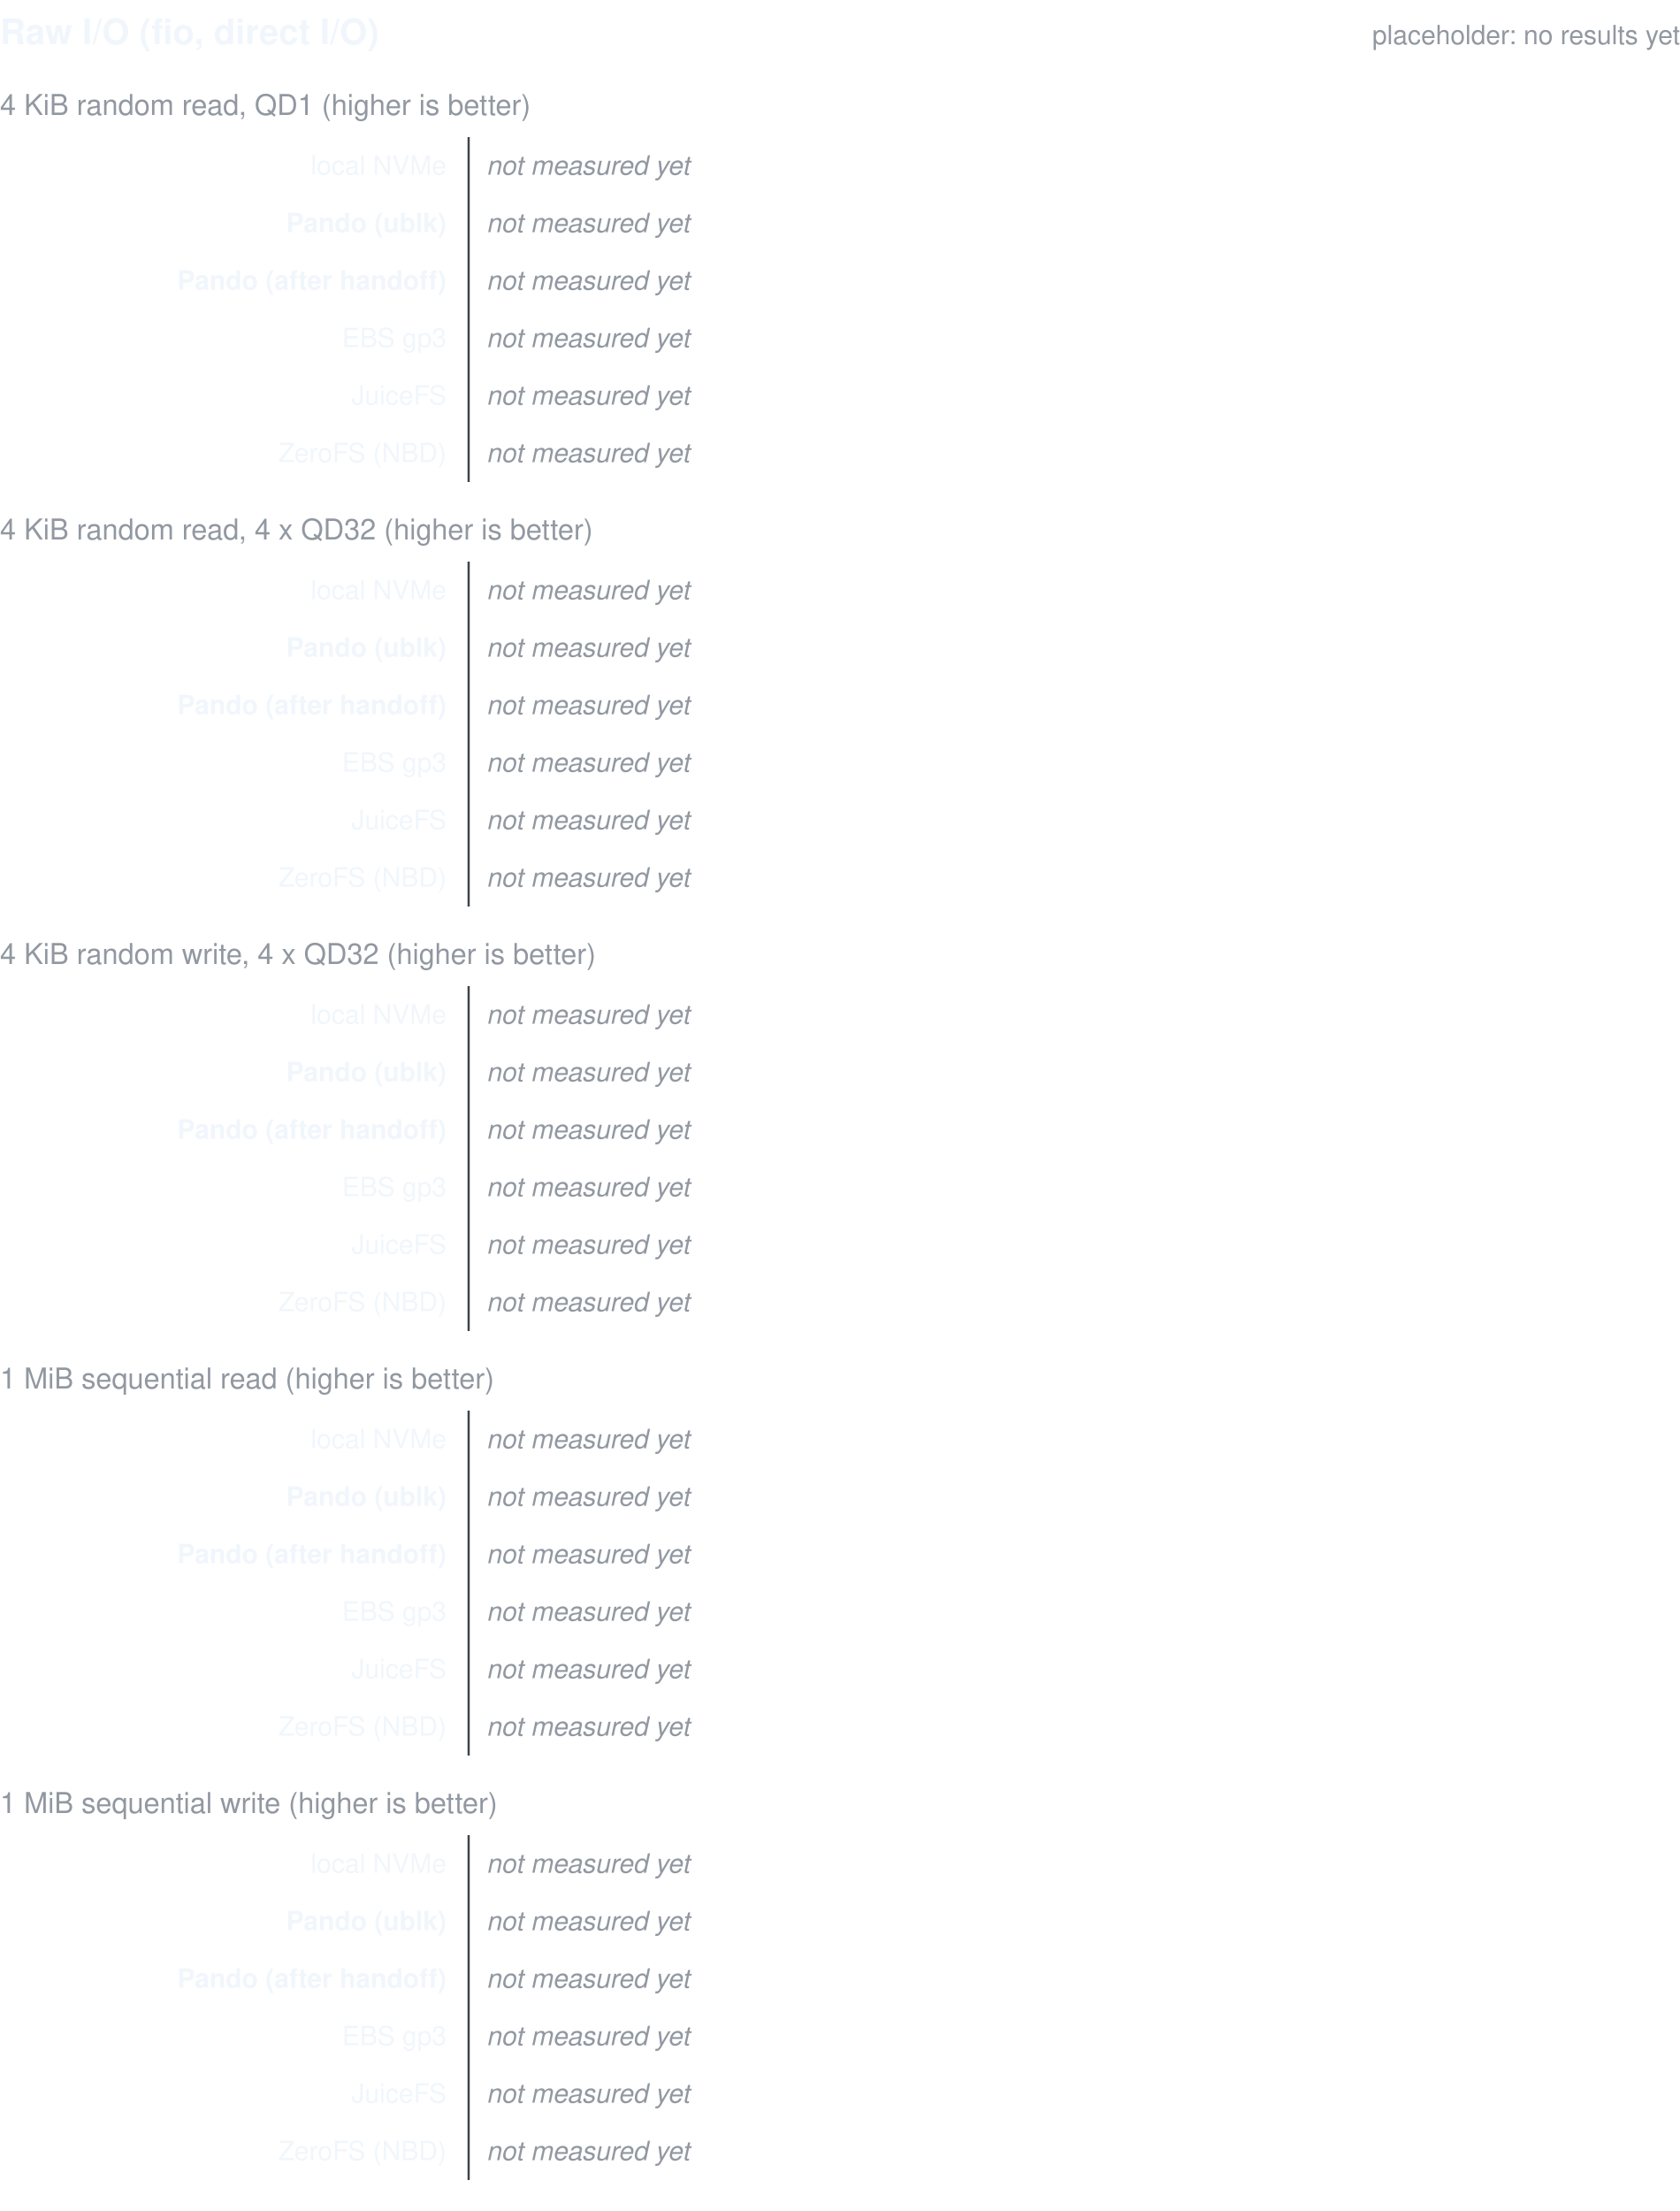
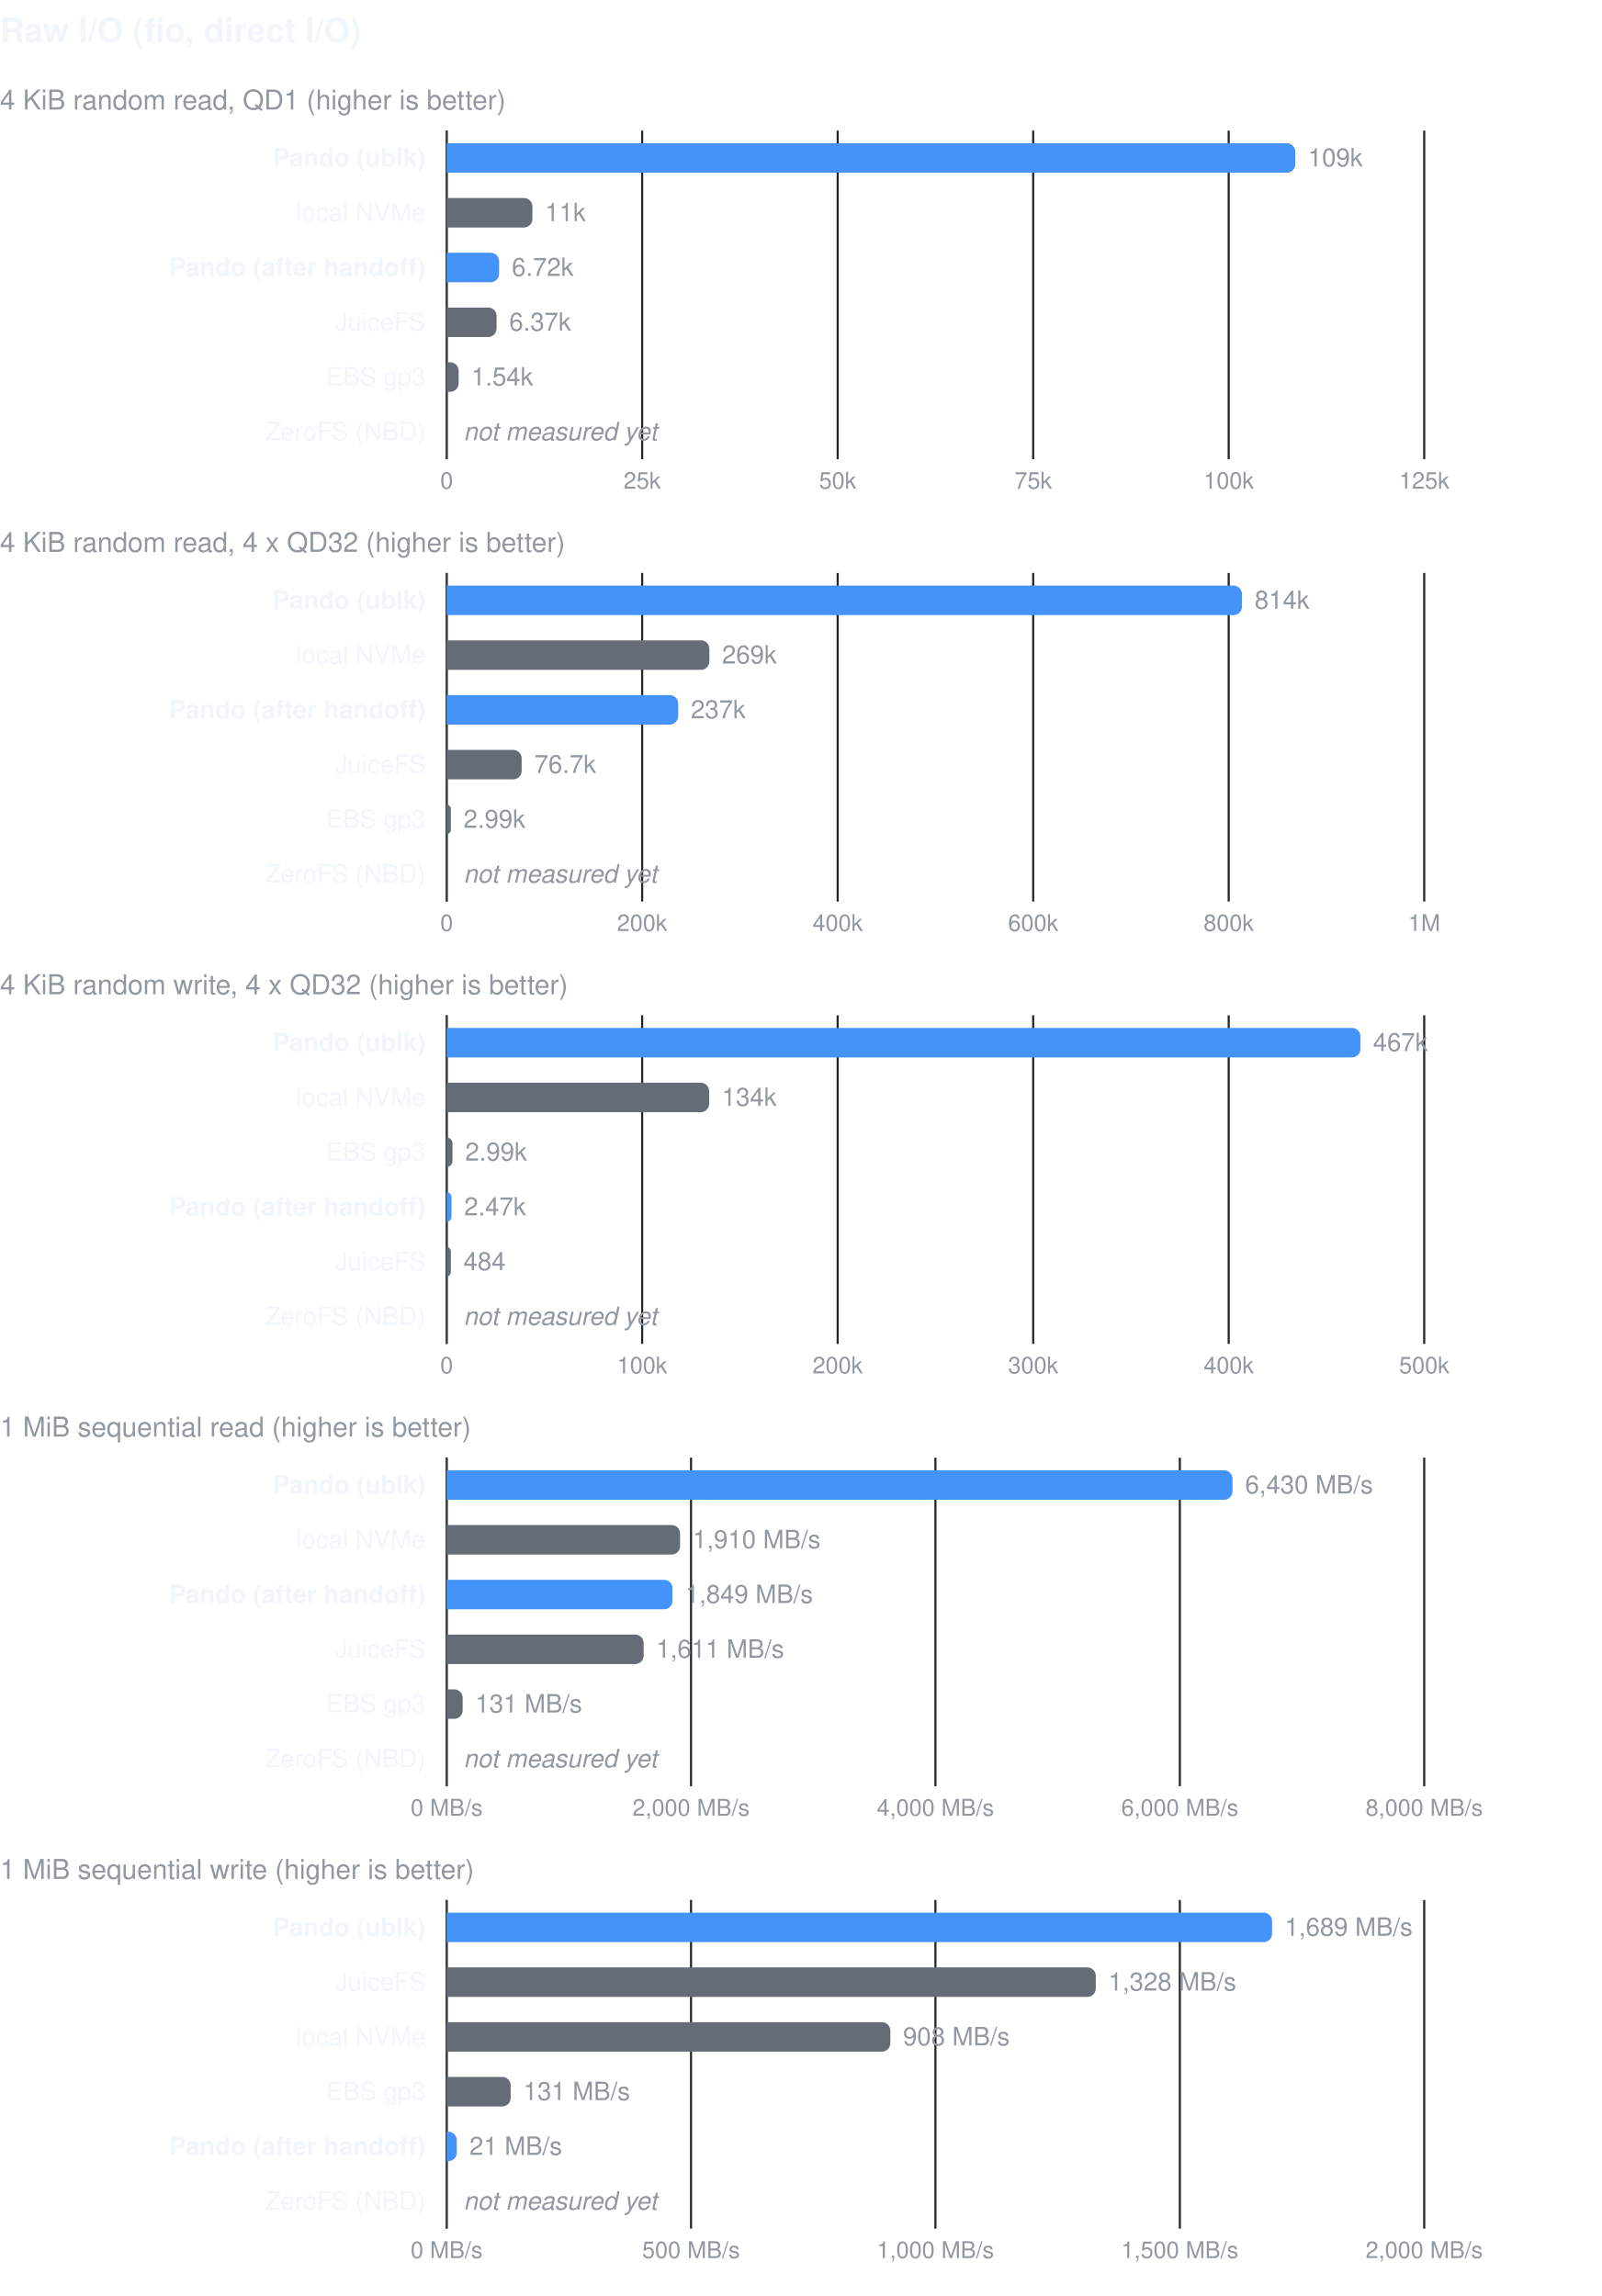
- <svg xmlns="http://www.w3.org/2000/svg" width="760" height="1000" viewBox="0 0 760 1000" font-family="-apple-system, BlinkMacSystemFont, 'Segoe UI', Helvetica, Arial, sans-serif" role="img">
+ <svg xmlns="http://www.w3.org/2000/svg" width="760" height="1090" viewBox="0 0 760 1090" font-family="-apple-system, BlinkMacSystemFont, 'Segoe UI', Helvetica, Arial, sans-serif" role="img">
  <text x="0" y="20" font-size="16" font-weight="600" fill="#f0f6fc">Raw I/O (fio, direct I/O)</text>
  <text x="0" y="52" font-size="13" fill="#9198a1">4 KiB random read, QD1 (higher is better)</text>
+   <line x1="212.0" y1="62" x2="212.0" y2="218" stroke="#21262d" stroke-width="1" />
+   <text x="212.0" y="232" font-size="11" fill="#9198a1" text-anchor="middle">0</text>
+   <line x1="304.8" y1="62" x2="304.8" y2="218" stroke="#21262d" stroke-width="1" />
+   <text x="304.8" y="232" font-size="11" fill="#9198a1" text-anchor="middle">25k</text>
+   <line x1="397.6" y1="62" x2="397.6" y2="218" stroke="#21262d" stroke-width="1" />
+   <text x="397.6" y="232" font-size="11" fill="#9198a1" text-anchor="middle">50k</text>
+   <line x1="490.4" y1="62" x2="490.4" y2="218" stroke="#21262d" stroke-width="1" />
+   <text x="490.4" y="232" font-size="11" fill="#9198a1" text-anchor="middle">75k</text>
+   <line x1="583.2" y1="62" x2="583.2" y2="218" stroke="#21262d" stroke-width="1" />
+   <text x="583.2" y="232" font-size="11" fill="#9198a1" text-anchor="middle">100k</text>
+   <line x1="676.0" y1="62" x2="676.0" y2="218" stroke="#21262d" stroke-width="1" />
+   <text x="676.0" y="232" font-size="11" fill="#9198a1" text-anchor="middle">125k</text>
  <line x1="212" y1="62" x2="212" y2="218" stroke="#3d444d" stroke-width="1" />
-   <text x="202" y="79.0" font-size="12" fill="#f0f6fc" text-anchor="end">local NVMe</text>
-   <text x="220" y="79.0" font-size="12" font-style="italic" fill="#9198a1">not measured yet</text>
-   <text x="202" y="105.0" font-size="12" fill="#f0f6fc" text-anchor="end" font-weight="600">Pando (ublk)</text>
-   <text x="220" y="105.0" font-size="12" font-style="italic" fill="#9198a1">not measured yet</text>
+   <text x="202" y="79.0" font-size="12" fill="#f0f6fc" text-anchor="end" font-weight="600">Pando (ublk)</text>
+   <path d="M212,68.0 h398.8 a4,4 0 0 1 4,4 v6 a4,4 0 0 1 -4,4 h-398.8 z" fill="#4493f8" />
+   <text x="620.8" y="79.0" font-size="12" fill="#9198a1">109k</text>
+   <text x="202" y="105.0" font-size="12" fill="#f0f6fc" text-anchor="end">local NVMe</text>
+   <path d="M212,94.0 h36.7 a4,4 0 0 1 4,4 v6 a4,4 0 0 1 -4,4 h-36.7 z" fill="#656c76" />
+   <text x="258.7" y="105.0" font-size="12" fill="#9198a1">11k</text>
  <text x="202" y="131.0" font-size="12" fill="#f0f6fc" text-anchor="end" font-weight="600">Pando (after handoff)</text>
-   <text x="220" y="131.0" font-size="12" font-style="italic" fill="#9198a1">not measured yet</text>
-   <text x="202" y="157.0" font-size="12" fill="#f0f6fc" text-anchor="end">EBS gp3</text>
-   <text x="220" y="157.0" font-size="12" font-style="italic" fill="#9198a1">not measured yet</text>
-   <text x="202" y="183.0" font-size="12" fill="#f0f6fc" text-anchor="end">JuiceFS</text>
-   <text x="220" y="183.0" font-size="12" font-style="italic" fill="#9198a1">not measured yet</text>
+   <path d="M212,120.0 h20.9 a4,4 0 0 1 4,4 v6 a4,4 0 0 1 -4,4 h-20.9 z" fill="#4493f8" />
+   <text x="242.9" y="131.0" font-size="12" fill="#9198a1">6.72k</text>
+   <text x="202" y="157.0" font-size="12" fill="#f0f6fc" text-anchor="end">JuiceFS</text>
+   <path d="M212,146.0 h19.7 a4,4 0 0 1 4,4 v6 a4,4 0 0 1 -4,4 h-19.7 z" fill="#656c76" />
+   <text x="241.7" y="157.0" font-size="12" fill="#9198a1">6.37k</text>
+   <text x="202" y="183.0" font-size="12" fill="#f0f6fc" text-anchor="end">EBS gp3</text>
+   <path d="M212,172.0 h1.7 a4,4 0 0 1 4,4 v6 a4,4 0 0 1 -4,4 h-1.7 z" fill="#656c76" />
+   <text x="223.7" y="183.0" font-size="12" fill="#9198a1">1.54k</text>
  <text x="202" y="209.0" font-size="12" fill="#f0f6fc" text-anchor="end">ZeroFS (NBD)</text>
  <text x="220" y="209.0" font-size="12" font-style="italic" fill="#9198a1">not measured yet</text>
-   <text x="0" y="244" font-size="13" fill="#9198a1">4 KiB random read, 4 x QD32 (higher is better)</text>
-   <line x1="212" y1="254" x2="212" y2="410" stroke="#3d444d" stroke-width="1" />
-   <text x="202" y="271.0" font-size="12" fill="#f0f6fc" text-anchor="end">local NVMe</text>
-   <text x="220" y="271.0" font-size="12" font-style="italic" fill="#9198a1">not measured yet</text>
-   <text x="202" y="297.0" font-size="12" fill="#f0f6fc" text-anchor="end" font-weight="600">Pando (ublk)</text>
-   <text x="220" y="297.0" font-size="12" font-style="italic" fill="#9198a1">not measured yet</text>
-   <text x="202" y="323.0" font-size="12" fill="#f0f6fc" text-anchor="end" font-weight="600">Pando (after handoff)</text>
-   <text x="220" y="323.0" font-size="12" font-style="italic" fill="#9198a1">not measured yet</text>
-   <text x="202" y="349.0" font-size="12" fill="#f0f6fc" text-anchor="end">EBS gp3</text>
-   <text x="220" y="349.0" font-size="12" font-style="italic" fill="#9198a1">not measured yet</text>
-   <text x="202" y="375.0" font-size="12" fill="#f0f6fc" text-anchor="end">JuiceFS</text>
-   <text x="220" y="375.0" font-size="12" font-style="italic" fill="#9198a1">not measured yet</text>
-   <text x="202" y="401.0" font-size="12" fill="#f0f6fc" text-anchor="end">ZeroFS (NBD)</text>
-   <text x="220" y="401.0" font-size="12" font-style="italic" fill="#9198a1">not measured yet</text>
-   <text x="0" y="436" font-size="13" fill="#9198a1">4 KiB random write, 4 x QD32 (higher is better)</text>
-   <line x1="212" y1="446" x2="212" y2="602" stroke="#3d444d" stroke-width="1" />
-   <text x="202" y="463.0" font-size="12" fill="#f0f6fc" text-anchor="end">local NVMe</text>
-   <text x="220" y="463.0" font-size="12" font-style="italic" fill="#9198a1">not measured yet</text>
-   <text x="202" y="489.0" font-size="12" fill="#f0f6fc" text-anchor="end" font-weight="600">Pando (ublk)</text>
-   <text x="220" y="489.0" font-size="12" font-style="italic" fill="#9198a1">not measured yet</text>
-   <text x="202" y="515.0" font-size="12" fill="#f0f6fc" text-anchor="end" font-weight="600">Pando (after handoff)</text>
-   <text x="220" y="515.0" font-size="12" font-style="italic" fill="#9198a1">not measured yet</text>
-   <text x="202" y="541.0" font-size="12" fill="#f0f6fc" text-anchor="end">EBS gp3</text>
-   <text x="220" y="541.0" font-size="12" font-style="italic" fill="#9198a1">not measured yet</text>
-   <text x="202" y="567.0" font-size="12" fill="#f0f6fc" text-anchor="end">JuiceFS</text>
-   <text x="220" y="567.0" font-size="12" font-style="italic" fill="#9198a1">not measured yet</text>
-   <text x="202" y="593.0" font-size="12" fill="#f0f6fc" text-anchor="end">ZeroFS (NBD)</text>
-   <text x="220" y="593.0" font-size="12" font-style="italic" fill="#9198a1">not measured yet</text>
-   <text x="0" y="628" font-size="13" fill="#9198a1">1 MiB sequential read (higher is better)</text>
-   <line x1="212" y1="638" x2="212" y2="794" stroke="#3d444d" stroke-width="1" />
-   <text x="202" y="655.0" font-size="12" fill="#f0f6fc" text-anchor="end">local NVMe</text>
-   <text x="220" y="655.0" font-size="12" font-style="italic" fill="#9198a1">not measured yet</text>
-   <text x="202" y="681.0" font-size="12" fill="#f0f6fc" text-anchor="end" font-weight="600">Pando (ublk)</text>
-   <text x="220" y="681.0" font-size="12" font-style="italic" fill="#9198a1">not measured yet</text>
-   <text x="202" y="707.0" font-size="12" fill="#f0f6fc" text-anchor="end" font-weight="600">Pando (after handoff)</text>
-   <text x="220" y="707.0" font-size="12" font-style="italic" fill="#9198a1">not measured yet</text>
-   <text x="202" y="733.0" font-size="12" fill="#f0f6fc" text-anchor="end">EBS gp3</text>
-   <text x="220" y="733.0" font-size="12" font-style="italic" fill="#9198a1">not measured yet</text>
-   <text x="202" y="759.0" font-size="12" fill="#f0f6fc" text-anchor="end">JuiceFS</text>
-   <text x="220" y="759.0" font-size="12" font-style="italic" fill="#9198a1">not measured yet</text>
-   <text x="202" y="785.0" font-size="12" fill="#f0f6fc" text-anchor="end">ZeroFS (NBD)</text>
-   <text x="220" y="785.0" font-size="12" font-style="italic" fill="#9198a1">not measured yet</text>
-   <text x="0" y="820" font-size="13" fill="#9198a1">1 MiB sequential write (higher is better)</text>
-   <line x1="212" y1="830" x2="212" y2="986" stroke="#3d444d" stroke-width="1" />
-   <text x="202" y="847.0" font-size="12" fill="#f0f6fc" text-anchor="end">local NVMe</text>
-   <text x="220" y="847.0" font-size="12" font-style="italic" fill="#9198a1">not measured yet</text>
-   <text x="202" y="873.0" font-size="12" fill="#f0f6fc" text-anchor="end" font-weight="600">Pando (ublk)</text>
-   <text x="220" y="873.0" font-size="12" font-style="italic" fill="#9198a1">not measured yet</text>
-   <text x="202" y="899.0" font-size="12" fill="#f0f6fc" text-anchor="end" font-weight="600">Pando (after handoff)</text>
-   <text x="220" y="899.0" font-size="12" font-style="italic" fill="#9198a1">not measured yet</text>
-   <text x="202" y="925.0" font-size="12" fill="#f0f6fc" text-anchor="end">EBS gp3</text>
-   <text x="220" y="925.0" font-size="12" font-style="italic" fill="#9198a1">not measured yet</text>
-   <text x="202" y="951.0" font-size="12" fill="#f0f6fc" text-anchor="end">JuiceFS</text>
-   <text x="220" y="951.0" font-size="12" font-style="italic" fill="#9198a1">not measured yet</text>
-   <text x="202" y="977.0" font-size="12" fill="#f0f6fc" text-anchor="end">ZeroFS (NBD)</text>
-   <text x="220" y="977.0" font-size="12" font-style="italic" fill="#9198a1">not measured yet</text>
-   <text x="760" y="20" font-size="12" fill="#9198a1" text-anchor="end">placeholder: no results yet</text>
+   <text x="0" y="262" font-size="13" fill="#9198a1">4 KiB random read, 4 x QD32 (higher is better)</text>
+   <line x1="212.0" y1="272" x2="212.0" y2="428" stroke="#21262d" stroke-width="1" />
+   <text x="212.0" y="442" font-size="11" fill="#9198a1" text-anchor="middle">0</text>
+   <line x1="304.8" y1="272" x2="304.8" y2="428" stroke="#21262d" stroke-width="1" />
+   <text x="304.8" y="442" font-size="11" fill="#9198a1" text-anchor="middle">200k</text>
+   <line x1="397.6" y1="272" x2="397.6" y2="428" stroke="#21262d" stroke-width="1" />
+   <text x="397.6" y="442" font-size="11" fill="#9198a1" text-anchor="middle">400k</text>
+   <line x1="490.4" y1="272" x2="490.4" y2="428" stroke="#21262d" stroke-width="1" />
+   <text x="490.4" y="442" font-size="11" fill="#9198a1" text-anchor="middle">600k</text>
+   <line x1="583.2" y1="272" x2="583.2" y2="428" stroke="#21262d" stroke-width="1" />
+   <text x="583.2" y="442" font-size="11" fill="#9198a1" text-anchor="middle">800k</text>
+   <line x1="676.0" y1="272" x2="676.0" y2="428" stroke="#21262d" stroke-width="1" />
+   <text x="676.0" y="442" font-size="11" fill="#9198a1" text-anchor="middle">1M</text>
+   <line x1="212" y1="272" x2="212" y2="428" stroke="#3d444d" stroke-width="1" />
+   <text x="202" y="289.0" font-size="12" fill="#f0f6fc" text-anchor="end" font-weight="600">Pando (ublk)</text>
+   <path d="M212,278.0 h373.5 a4,4 0 0 1 4,4 v6 a4,4 0 0 1 -4,4 h-373.5 z" fill="#4493f8" />
+   <text x="595.5" y="289.0" font-size="12" fill="#9198a1">814k</text>
+   <text x="202" y="315.0" font-size="12" fill="#f0f6fc" text-anchor="end">local NVMe</text>
+   <path d="M212,304.0 h120.7 a4,4 0 0 1 4,4 v6 a4,4 0 0 1 -4,4 h-120.7 z" fill="#656c76" />
+   <text x="342.7" y="315.0" font-size="12" fill="#9198a1">269k</text>
+   <text x="202" y="341.0" font-size="12" fill="#f0f6fc" text-anchor="end" font-weight="600">Pando (after handoff)</text>
+   <path d="M212,330.0 h105.9 a4,4 0 0 1 4,4 v6 a4,4 0 0 1 -4,4 h-105.9 z" fill="#4493f8" />
+   <text x="327.9" y="341.0" font-size="12" fill="#9198a1">237k</text>
+   <text x="202" y="367.0" font-size="12" fill="#f0f6fc" text-anchor="end">JuiceFS</text>
+   <path d="M212,356.0 h31.6 a4,4 0 0 1 4,4 v6 a4,4 0 0 1 -4,4 h-31.6 z" fill="#656c76" />
+   <text x="253.6" y="367.0" font-size="12" fill="#9198a1">76.7k</text>
+   <text x="202" y="393.0" font-size="12" fill="#f0f6fc" text-anchor="end">EBS gp3</text>
+   <path d="M212,382.0 h0.0 a2,2 0 0 1 2,2 v10 a2,2 0 0 1 -2,2 h-0.0 z" fill="#656c76" />
+   <text x="220.0" y="393.0" font-size="12" fill="#9198a1">2.99k</text>
+   <text x="202" y="419.0" font-size="12" fill="#f0f6fc" text-anchor="end">ZeroFS (NBD)</text>
+   <text x="220" y="419.0" font-size="12" font-style="italic" fill="#9198a1">not measured yet</text>
+   <text x="0" y="472" font-size="13" fill="#9198a1">4 KiB random write, 4 x QD32 (higher is better)</text>
+   <line x1="212.0" y1="482" x2="212.0" y2="638" stroke="#21262d" stroke-width="1" />
+   <text x="212.0" y="652" font-size="11" fill="#9198a1" text-anchor="middle">0</text>
+   <line x1="304.8" y1="482" x2="304.8" y2="638" stroke="#21262d" stroke-width="1" />
+   <text x="304.8" y="652" font-size="11" fill="#9198a1" text-anchor="middle">100k</text>
+   <line x1="397.6" y1="482" x2="397.6" y2="638" stroke="#21262d" stroke-width="1" />
+   <text x="397.6" y="652" font-size="11" fill="#9198a1" text-anchor="middle">200k</text>
+   <line x1="490.4" y1="482" x2="490.4" y2="638" stroke="#21262d" stroke-width="1" />
+   <text x="490.4" y="652" font-size="11" fill="#9198a1" text-anchor="middle">300k</text>
+   <line x1="583.2" y1="482" x2="583.2" y2="638" stroke="#21262d" stroke-width="1" />
+   <text x="583.2" y="652" font-size="11" fill="#9198a1" text-anchor="middle">400k</text>
+   <line x1="676.0" y1="482" x2="676.0" y2="638" stroke="#21262d" stroke-width="1" />
+   <text x="676.0" y="652" font-size="11" fill="#9198a1" text-anchor="middle">500k</text>
+   <line x1="212" y1="482" x2="212" y2="638" stroke="#3d444d" stroke-width="1" />
+   <text x="202" y="499.0" font-size="12" fill="#f0f6fc" text-anchor="end" font-weight="600">Pando (ublk)</text>
+   <path d="M212,488.0 h429.7 a4,4 0 0 1 4,4 v6 a4,4 0 0 1 -4,4 h-429.7 z" fill="#4493f8" />
+   <text x="651.7" y="499.0" font-size="12" fill="#9198a1">467k</text>
+   <text x="202" y="525.0" font-size="12" fill="#f0f6fc" text-anchor="end">local NVMe</text>
+   <path d="M212,514.0 h120.6 a4,4 0 0 1 4,4 v6 a4,4 0 0 1 -4,4 h-120.6 z" fill="#656c76" />
+   <text x="342.6" y="525.0" font-size="12" fill="#9198a1">134k</text>
+   <text x="202" y="551.0" font-size="12" fill="#f0f6fc" text-anchor="end">EBS gp3</text>
+   <path d="M212,540.0 h0.0 a2.779,2.779 0 0 1 2.779,2.779 v8.442 a2.779,2.779 0 0 1 -2.779,2.779 h-0.0 z" fill="#656c76" />
+   <text x="220.8" y="551.0" font-size="12" fill="#9198a1">2.99k</text>
+   <text x="202" y="577.0" font-size="12" fill="#f0f6fc" text-anchor="end" font-weight="600">Pando (after handoff)</text>
+   <path d="M212,566.0 h0.0 a2.295,2.295 0 0 1 2.295,2.295 v9.41 a2.295,2.295 0 0 1 -2.295,2.295 h-0.0 z" fill="#4493f8" />
+   <text x="220.3" y="577.0" font-size="12" fill="#9198a1">2.47k</text>
+   <text x="202" y="603.0" font-size="12" fill="#f0f6fc" text-anchor="end">JuiceFS</text>
+   <path d="M212,592.0 h0.0 a2,2 0 0 1 2,2 v10 a2,2 0 0 1 -2,2 h-0.0 z" fill="#656c76" />
+   <text x="220.0" y="603.0" font-size="12" fill="#9198a1">484</text>
+   <text x="202" y="629.0" font-size="12" fill="#f0f6fc" text-anchor="end">ZeroFS (NBD)</text>
+   <text x="220" y="629.0" font-size="12" font-style="italic" fill="#9198a1">not measured yet</text>
+   <text x="0" y="682" font-size="13" fill="#9198a1">1 MiB sequential read (higher is better)</text>
+   <line x1="212.0" y1="692" x2="212.0" y2="848" stroke="#21262d" stroke-width="1" />
+   <text x="212.0" y="862" font-size="11" fill="#9198a1" text-anchor="middle">0 MB/s</text>
+   <line x1="328.0" y1="692" x2="328.0" y2="848" stroke="#21262d" stroke-width="1" />
+   <text x="328.0" y="862" font-size="11" fill="#9198a1" text-anchor="middle">2,000 MB/s</text>
+   <line x1="444.0" y1="692" x2="444.0" y2="848" stroke="#21262d" stroke-width="1" />
+   <text x="444.0" y="862" font-size="11" fill="#9198a1" text-anchor="middle">4,000 MB/s</text>
+   <line x1="560.0" y1="692" x2="560.0" y2="848" stroke="#21262d" stroke-width="1" />
+   <text x="560.0" y="862" font-size="11" fill="#9198a1" text-anchor="middle">6,000 MB/s</text>
+   <line x1="676.0" y1="692" x2="676.0" y2="848" stroke="#21262d" stroke-width="1" />
+   <text x="676.0" y="862" font-size="11" fill="#9198a1" text-anchor="middle">8,000 MB/s</text>
+   <line x1="212" y1="692" x2="212" y2="848" stroke="#3d444d" stroke-width="1" />
+   <text x="202" y="709.0" font-size="12" fill="#f0f6fc" text-anchor="end" font-weight="600">Pando (ublk)</text>
+   <path d="M212,698.0 h369.0 a4,4 0 0 1 4,4 v6 a4,4 0 0 1 -4,4 h-369.0 z" fill="#4493f8" />
+   <text x="591.0" y="709.0" font-size="12" fill="#9198a1">6,430 MB/s</text>
+   <text x="202" y="735.0" font-size="12" fill="#f0f6fc" text-anchor="end">local NVMe</text>
+   <path d="M212,724.0 h106.8 a4,4 0 0 1 4,4 v6 a4,4 0 0 1 -4,4 h-106.8 z" fill="#656c76" />
+   <text x="328.8" y="735.0" font-size="12" fill="#9198a1">1,910 MB/s</text>
+   <text x="202" y="761.0" font-size="12" fill="#f0f6fc" text-anchor="end" font-weight="600">Pando (after handoff)</text>
+   <path d="M212,750.0 h103.2 a4,4 0 0 1 4,4 v6 a4,4 0 0 1 -4,4 h-103.2 z" fill="#4493f8" />
+   <text x="325.2" y="761.0" font-size="12" fill="#9198a1">1,849 MB/s</text>
+   <text x="202" y="787.0" font-size="12" fill="#f0f6fc" text-anchor="end">JuiceFS</text>
+   <path d="M212,776.0 h89.5 a4,4 0 0 1 4,4 v6 a4,4 0 0 1 -4,4 h-89.5 z" fill="#656c76" />
+   <text x="311.5" y="787.0" font-size="12" fill="#9198a1">1,611 MB/s</text>
+   <text x="202" y="813.0" font-size="12" fill="#f0f6fc" text-anchor="end">EBS gp3</text>
+   <path d="M212,802.0 h3.6 a4,4 0 0 1 4,4 v6 a4,4 0 0 1 -4,4 h-3.6 z" fill="#656c76" />
+   <text x="225.6" y="813.0" font-size="12" fill="#9198a1">131 MB/s</text>
+   <text x="202" y="839.0" font-size="12" fill="#f0f6fc" text-anchor="end">ZeroFS (NBD)</text>
+   <text x="220" y="839.0" font-size="12" font-style="italic" fill="#9198a1">not measured yet</text>
+   <text x="0" y="892" font-size="13" fill="#9198a1">1 MiB sequential write (higher is better)</text>
+   <line x1="212.0" y1="902" x2="212.0" y2="1058" stroke="#21262d" stroke-width="1" />
+   <text x="212.0" y="1072" font-size="11" fill="#9198a1" text-anchor="middle">0 MB/s</text>
+   <line x1="328.0" y1="902" x2="328.0" y2="1058" stroke="#21262d" stroke-width="1" />
+   <text x="328.0" y="1072" font-size="11" fill="#9198a1" text-anchor="middle">500 MB/s</text>
+   <line x1="444.0" y1="902" x2="444.0" y2="1058" stroke="#21262d" stroke-width="1" />
+   <text x="444.0" y="1072" font-size="11" fill="#9198a1" text-anchor="middle">1,000 MB/s</text>
+   <line x1="560.0" y1="902" x2="560.0" y2="1058" stroke="#21262d" stroke-width="1" />
+   <text x="560.0" y="1072" font-size="11" fill="#9198a1" text-anchor="middle">1,500 MB/s</text>
+   <line x1="676.0" y1="902" x2="676.0" y2="1058" stroke="#21262d" stroke-width="1" />
+   <text x="676.0" y="1072" font-size="11" fill="#9198a1" text-anchor="middle">2,000 MB/s</text>
+   <line x1="212" y1="902" x2="212" y2="1058" stroke="#3d444d" stroke-width="1" />
+   <text x="202" y="919.0" font-size="12" fill="#f0f6fc" text-anchor="end" font-weight="600">Pando (ublk)</text>
+   <path d="M212,908.0 h387.8 a4,4 0 0 1 4,4 v6 a4,4 0 0 1 -4,4 h-387.8 z" fill="#4493f8" />
+   <text x="609.8" y="919.0" font-size="12" fill="#9198a1">1,689 MB/s</text>
+   <text x="202" y="945.0" font-size="12" fill="#f0f6fc" text-anchor="end">JuiceFS</text>
+   <path d="M212,934.0 h304.1 a4,4 0 0 1 4,4 v6 a4,4 0 0 1 -4,4 h-304.1 z" fill="#656c76" />
+   <text x="526.1" y="945.0" font-size="12" fill="#9198a1">1,328 MB/s</text>
+   <text x="202" y="971.0" font-size="12" fill="#f0f6fc" text-anchor="end">local NVMe</text>
+   <path d="M212,960.0 h206.6 a4,4 0 0 1 4,4 v6 a4,4 0 0 1 -4,4 h-206.6 z" fill="#656c76" />
+   <text x="428.6" y="971.0" font-size="12" fill="#9198a1">908 MB/s</text>
+   <text x="202" y="997.0" font-size="12" fill="#f0f6fc" text-anchor="end">EBS gp3</text>
+   <path d="M212,986.0 h26.4 a4,4 0 0 1 4,4 v6 a4,4 0 0 1 -4,4 h-26.4 z" fill="#656c76" />
+   <text x="248.4" y="997.0" font-size="12" fill="#9198a1">131 MB/s</text>
+   <text x="202" y="1023.0" font-size="12" fill="#f0f6fc" text-anchor="end" font-weight="600">Pando (after handoff)</text>
+   <path d="M212,1012.0 h0.8 a4,4 0 0 1 4,4 v6 a4,4 0 0 1 -4,4 h-0.8 z" fill="#4493f8" />
+   <text x="222.8" y="1023.0" font-size="12" fill="#9198a1">21 MB/s</text>
+   <text x="202" y="1049.0" font-size="12" fill="#f0f6fc" text-anchor="end">ZeroFS (NBD)</text>
+   <text x="220" y="1049.0" font-size="12" font-style="italic" fill="#9198a1">not measured yet</text>
</svg>
